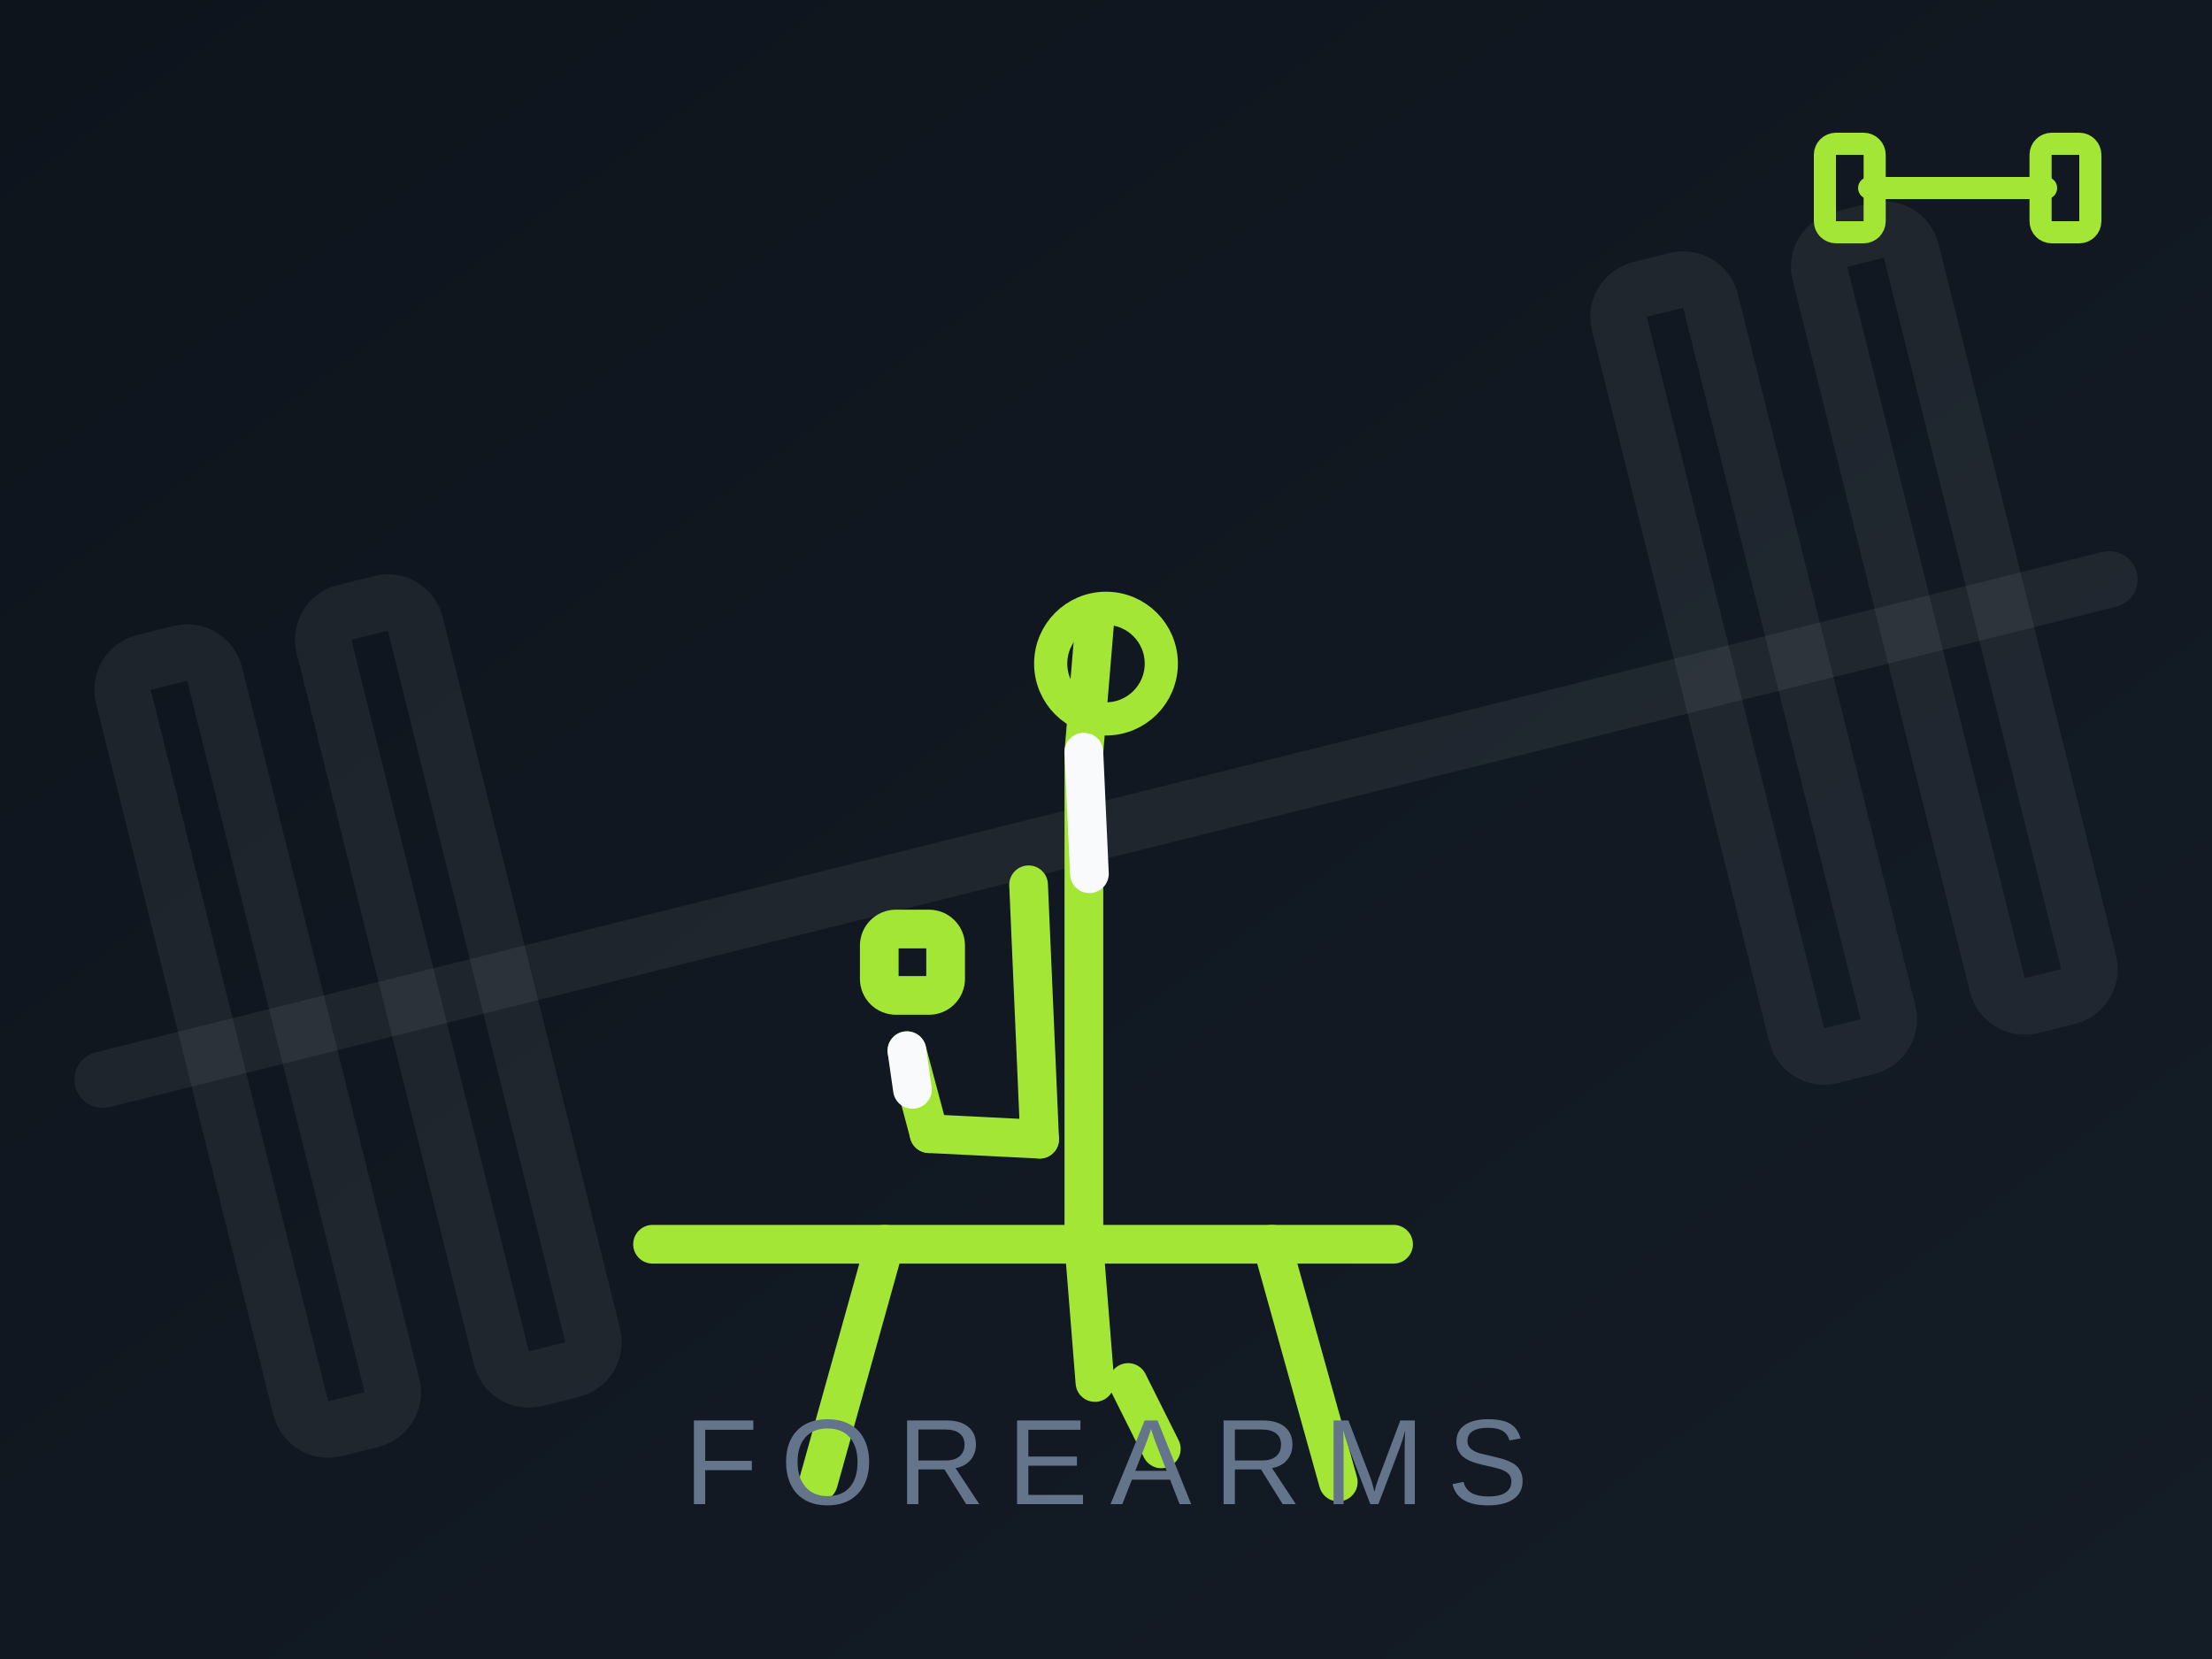
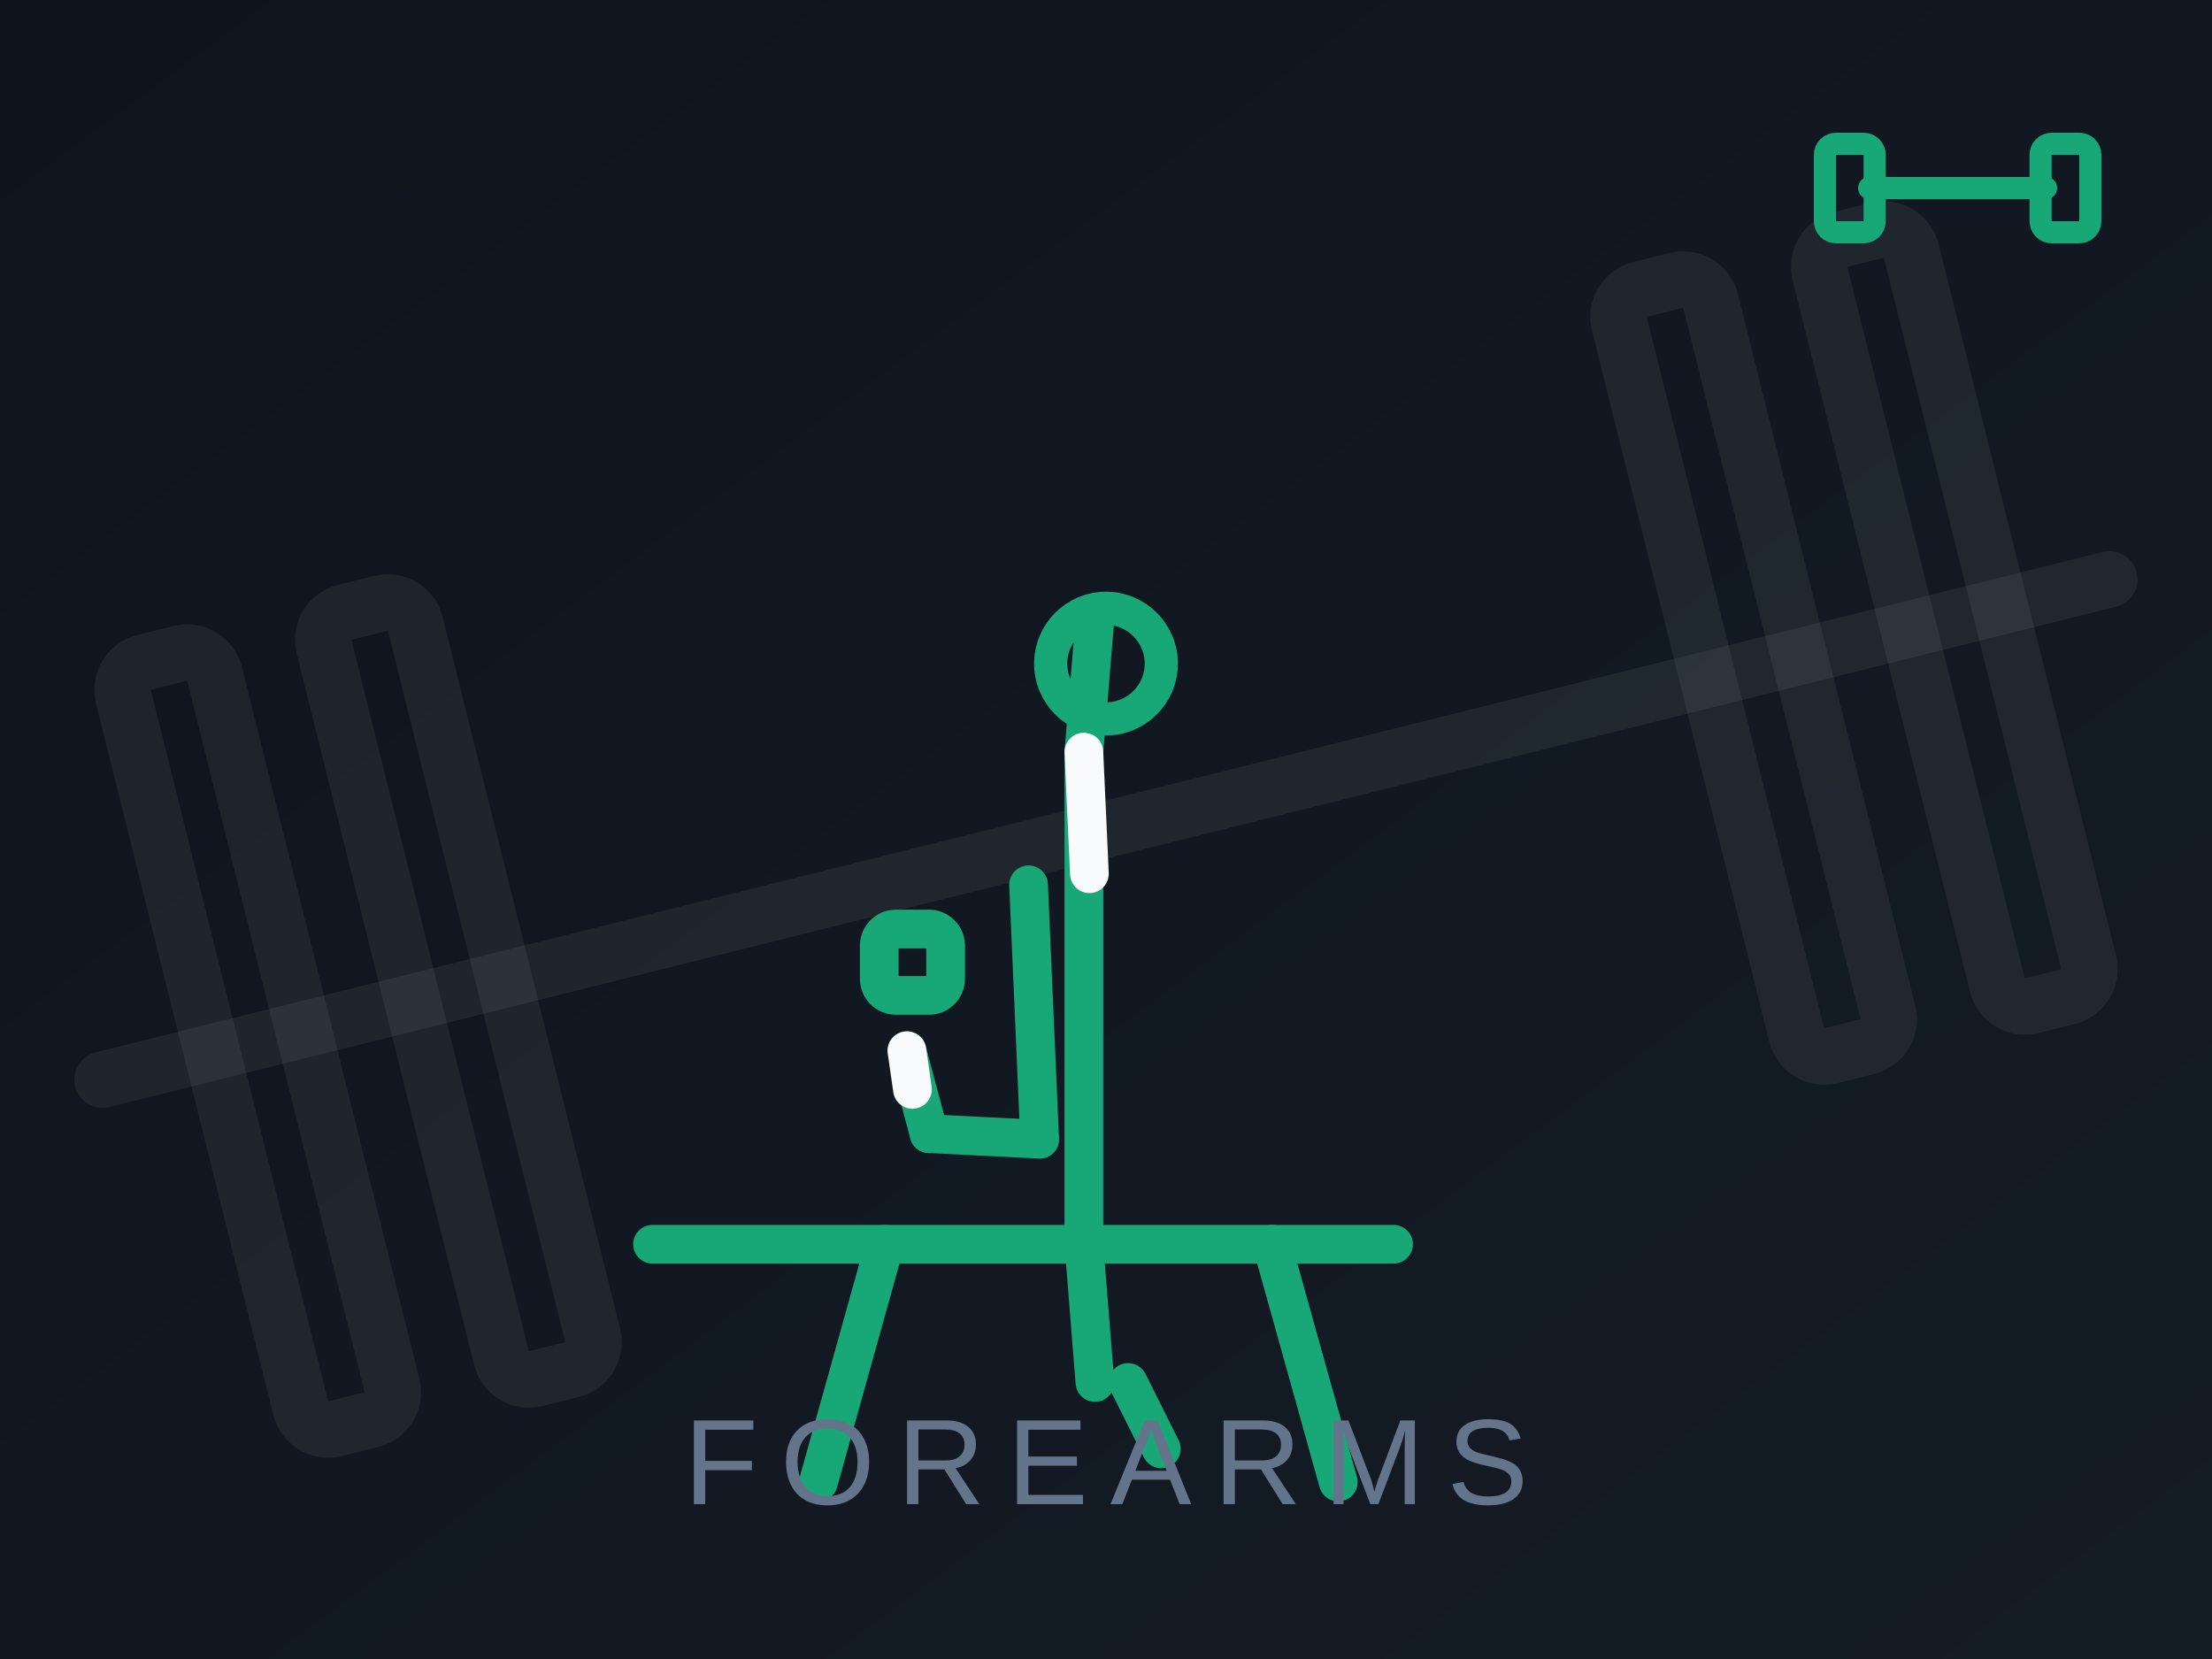
<svg xmlns="http://www.w3.org/2000/svg" viewBox="0 0 400 300" width="400" height="300">
  <defs>
    <linearGradient id="bg" x1="0" y1="0" x2="1" y2="1">
      <stop offset="0" stop-color="#0e141c" />
      <stop offset="1" stop-color="#141c26" />
    </linearGradient>
  </defs>
  <rect width="400" height="300" fill="url(#bg)" />
  <g stroke="#ffffff" stroke-opacity="0.06" stroke-width="6" stroke-linecap="round" stroke-linejoin="round" fill="none" transform="translate(200,150) rotate(-14) scale(1.7)">
    <line x1="-110" y1="0" x2="110" y2="0" />
    <rect x="-98" y="-42" width="10" height="84" rx="3" />
    <rect x="-76" y="-42" width="10" height="84" rx="3" />
    <rect x="66" y="-42" width="10" height="84" rx="3" />
    <rect x="88" y="-42" width="10" height="84" rx="3" />
  </g>
-   <g stroke="#a3e635" stroke-width="4" fill="none" stroke-linecap="round" stroke-linejoin="round">
+   <g stroke="#18A878" stroke-width="4" fill="none" stroke-linecap="round" stroke-linejoin="round">
    <line x1="338" y1="34" x2="370" y2="34" />
    <rect x="330" y="26" width="9" height="16" rx="2" />
    <rect x="369" y="26" width="9" height="16" rx="2" />
  </g>
  <g fill="none" stroke-linecap="round" stroke-linejoin="round">
-     <g stroke="#a3e635" stroke-width="7">
+     <g stroke="#18A878" stroke-width="7">
      <line x1="118" y1="225" x2="252" y2="225" />
      <line x1="160" y1="225" x2="148" y2="268" />
      <line x1="230" y1="225" x2="242" y2="268" />
      <line x1="196" y1="225" x2="196" y2="136" />
      <line x1="196" y1="136" x2="198" y2="112" />
      <line x1="186" y1="160" x2="188" y2="206" />
      <line x1="188" y1="206" x2="168" y2="205" />
      <line x1="168" y1="205" x2="164" y2="190" />
      <rect x="159" y="168" width="12" height="12" rx="3" />
    </g>
    <g stroke="#f8fafc" stroke-width="7">
      <line x1="196" y1="136" x2="197" y2="158" />
      <line x1="164" y1="190" x2="165" y2="197" />
    </g>
-     <g stroke="#a3e635" stroke-width="7">
+     <g stroke="#18A878" stroke-width="7">
      <line x1="196" y1="225" x2="198" y2="250" />
      <line x1="204" y1="250" x2="210" y2="262" />
    </g>
-     <circle cx="200" cy="120" r="10" stroke="#a3e635" stroke-width="6" />
+     <circle cx="200" cy="120" r="10" stroke="#18A878" stroke-width="6" />
  </g>
  <text x="200" y="272" text-anchor="middle" font-family="Arial, Helvetica, sans-serif" font-size="22" letter-spacing="4" fill="#64748b">FOREARMS</text>
</svg>
